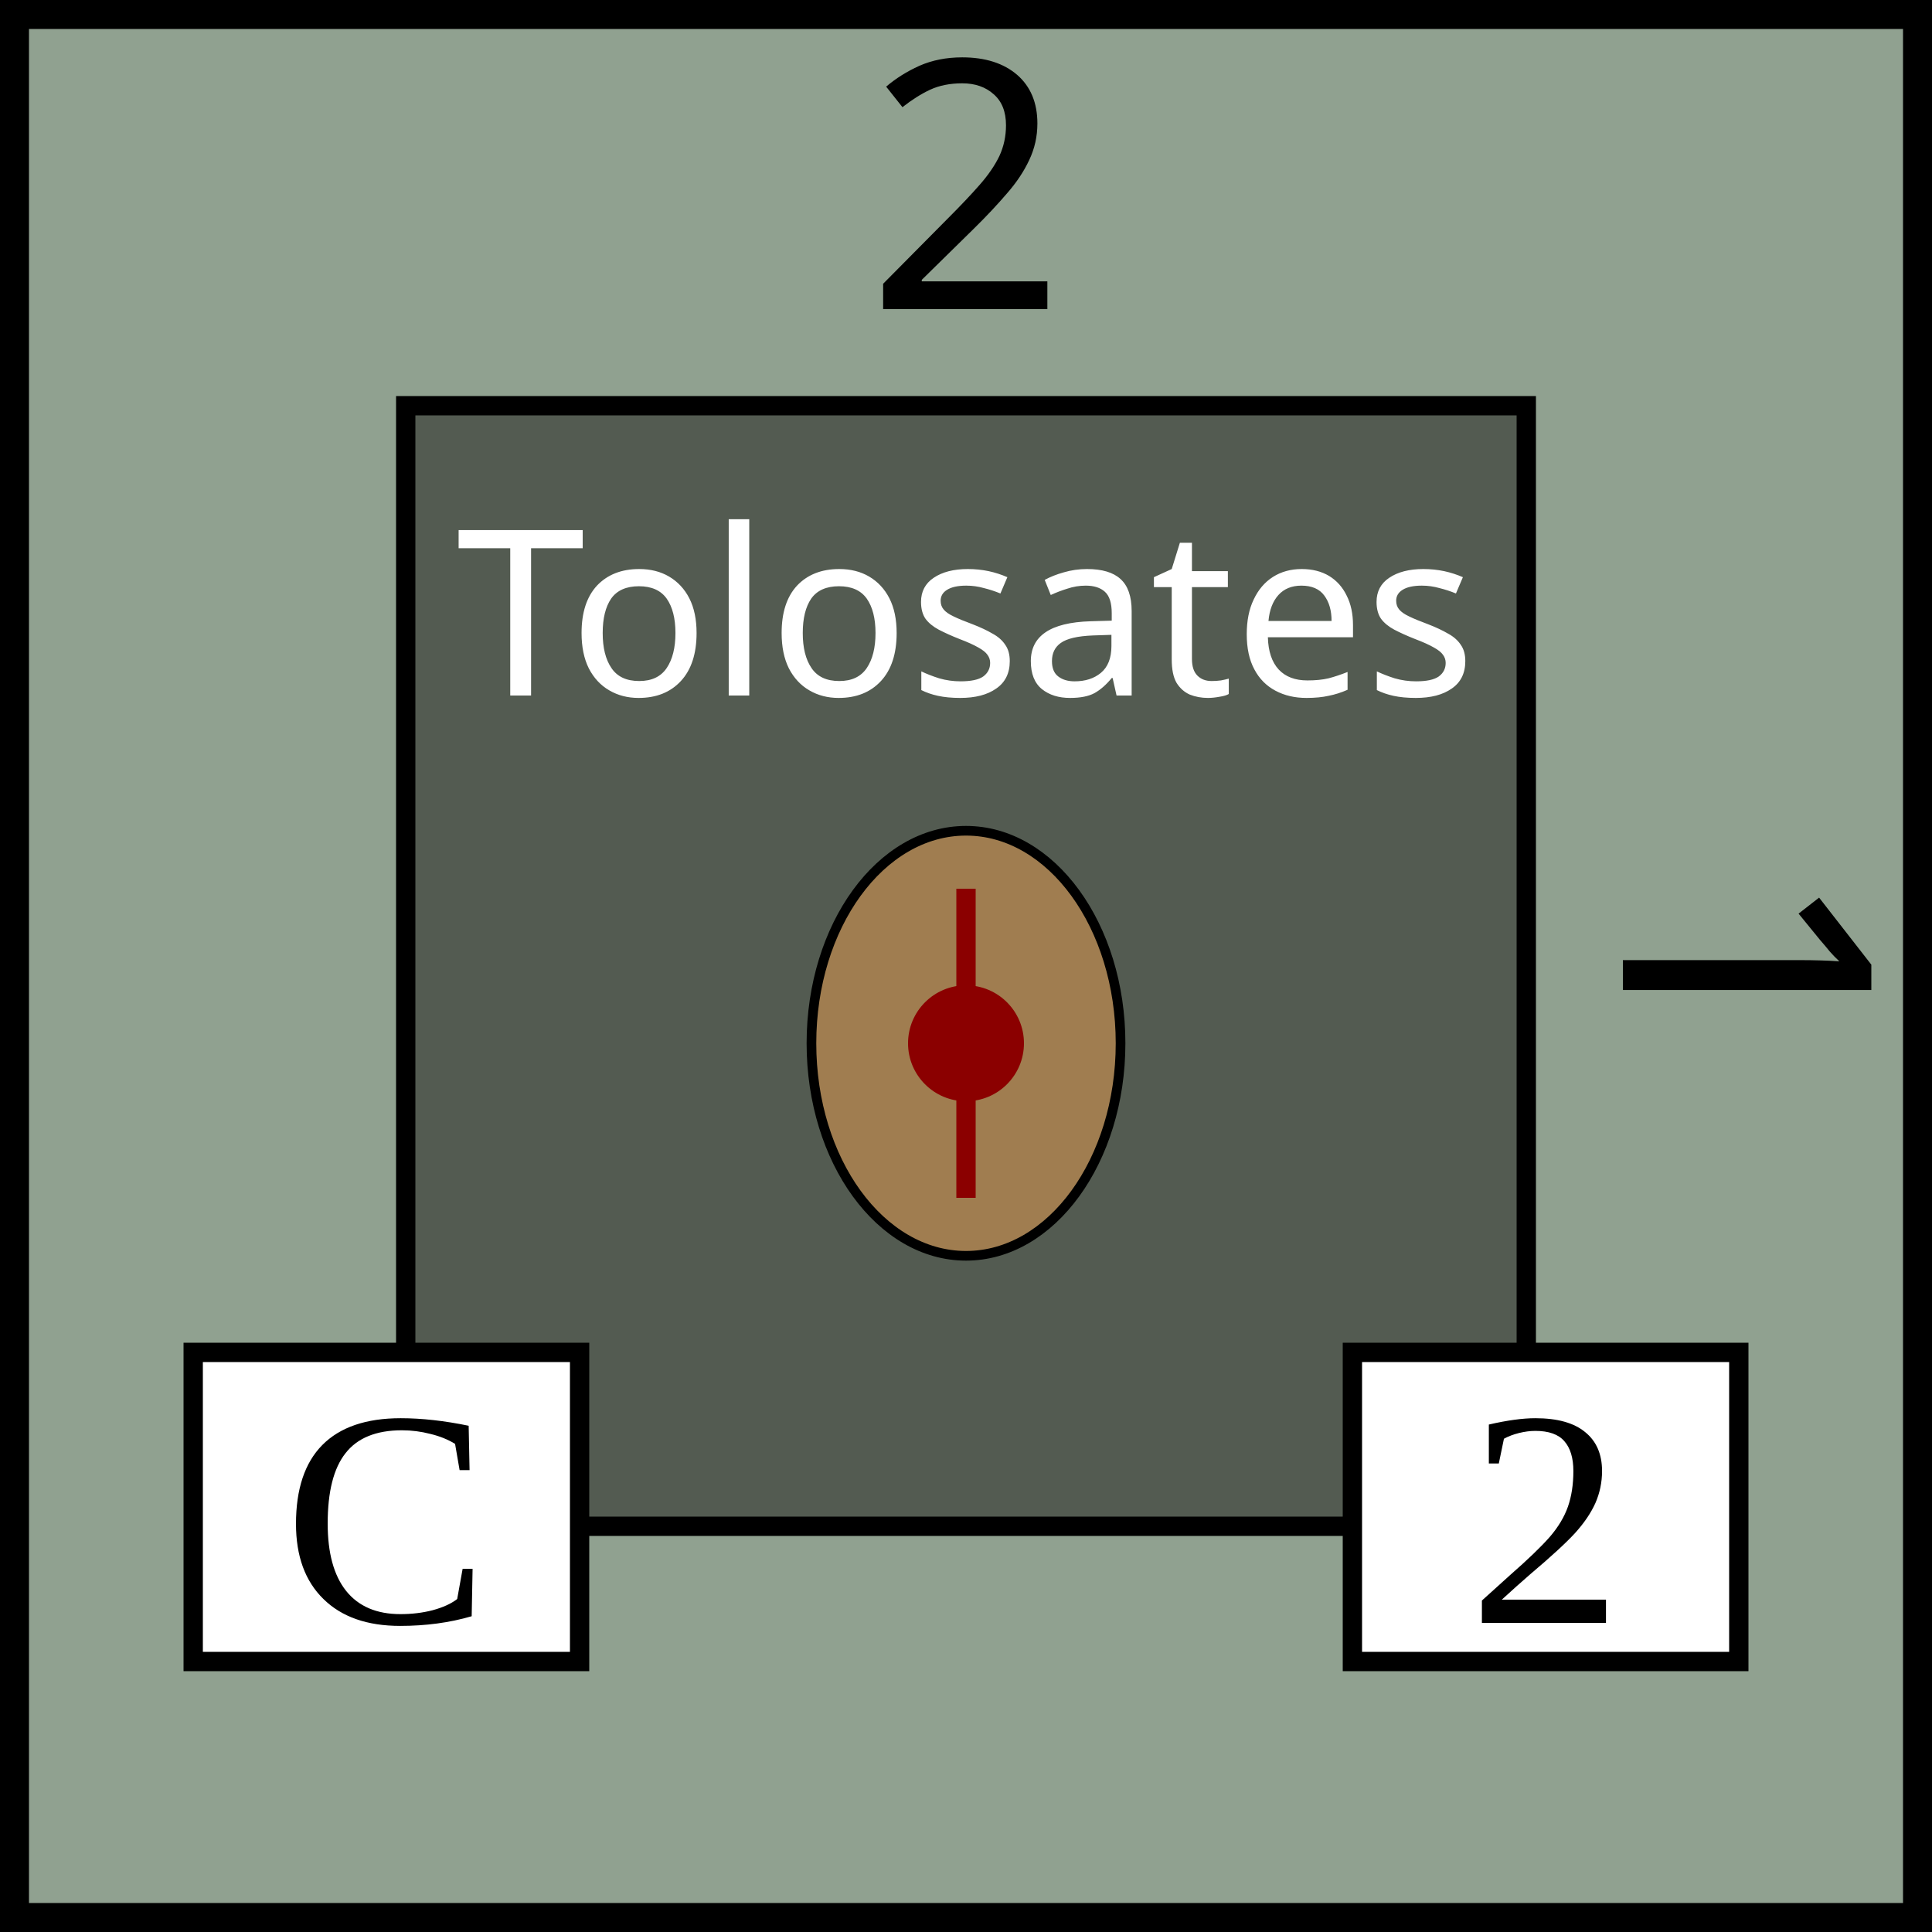
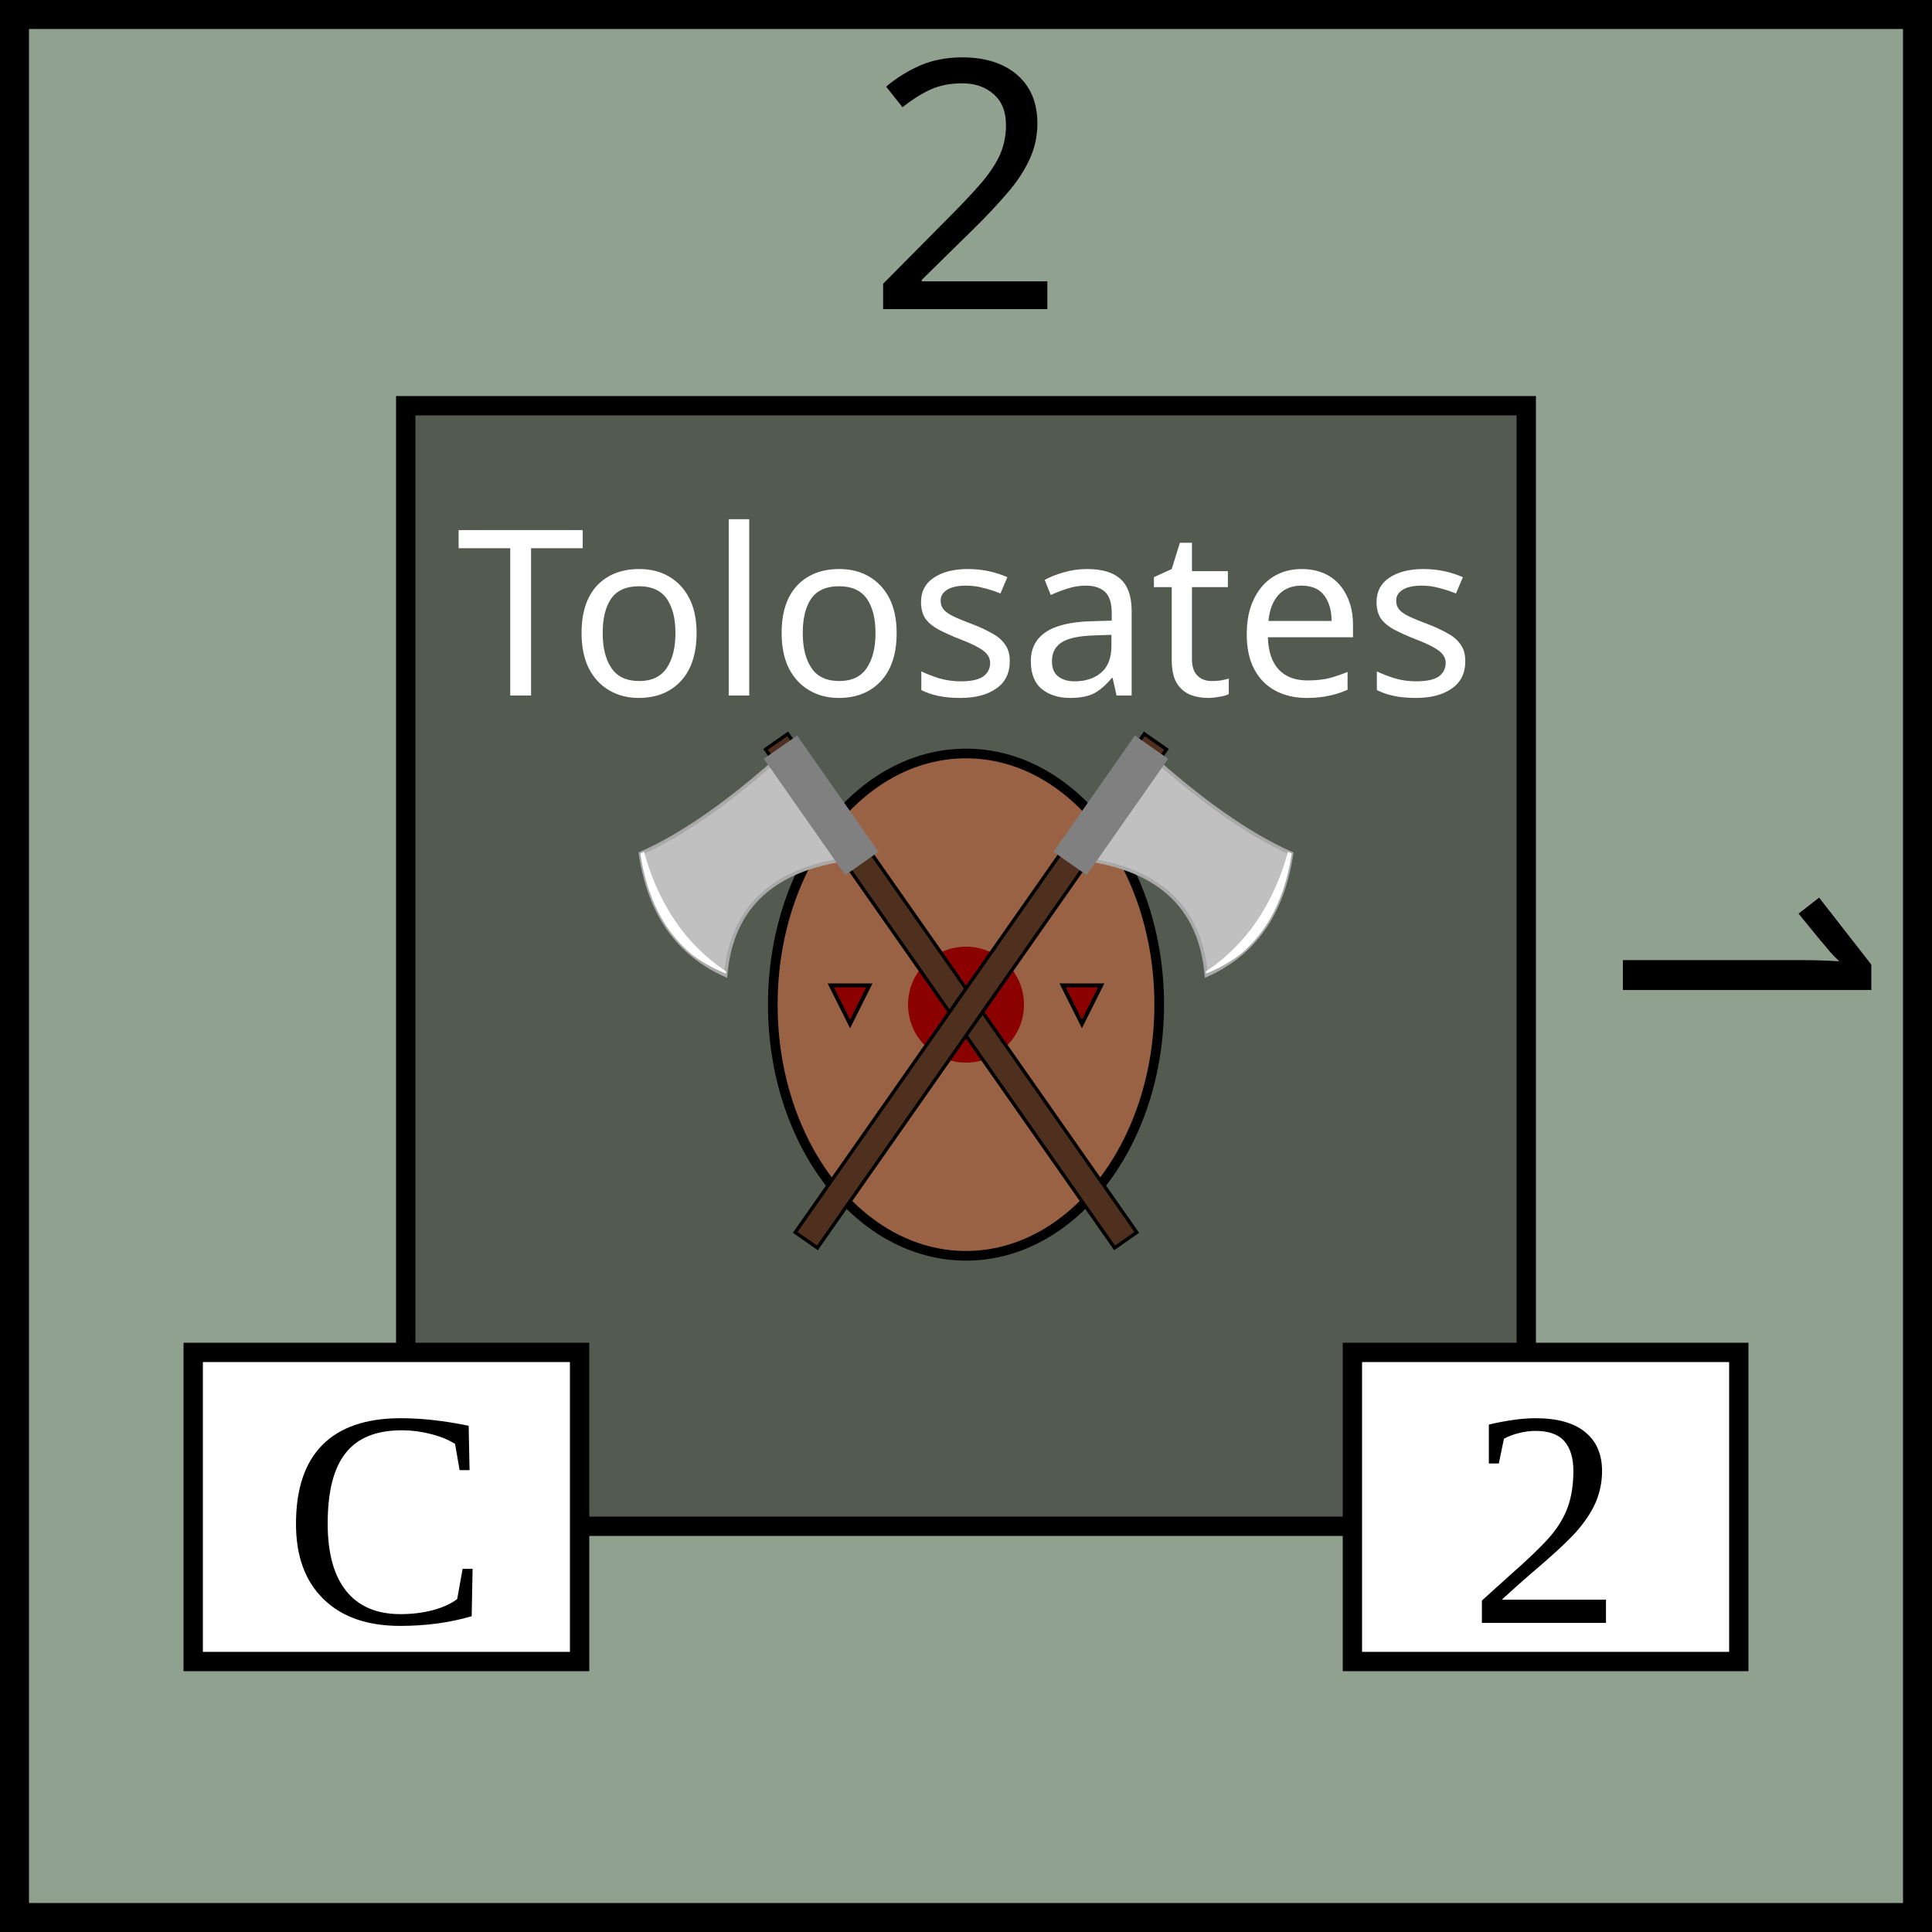
<svg xmlns="http://www.w3.org/2000/svg" viewBox="0 0 100 100" width="100" height="100">
+   <defs>
+     <clipPath id="axe-blade-clip">
+       <path d="           M 50 6           Q 34 8 24 6           Q 18 18 24 28           Q 34 16 50 25         " />
+     </clipPath>
+   </defs>
  <rect id="background" fill="rgb(144,161,144)" height="100" width="100" stroke="black" stroke-width="3" />
  <g id="tribe" text-anchor="middle" font-size="12" font-family="Papyrus">
    <rect x="21" y="21" width="58" height="58" fill="rgb(83,91,81)" stroke="black" />
    <text x="50" y="36" fill="white">Tolosates</text>
-     <ellipse id="shield" cx="50" cy="54" rx="8" ry="11" fill="rgb(160,125,80)" stroke="black" stroke-width="0.5" />
-     <circle cx="50" cy="54" r="3" fill="darkred" />
-     <line x1="50" y1="46" x2="50" y2="62" stroke="darkred" />
+     <ellipse id="shield" cx="50" cy="52" rx="10" ry="13" fill="#996244" stroke="black" stroke-width="0.5" />
+     <circle cx="50" cy="52" r="3" fill="darkred" />
+     <polygon points="43,51 44,53 45,51" fill="darkred" stroke="black" stroke-width="0.2" />
+     <polygon points="55,51 56,53 57,51" fill="darkred" stroke="black" stroke-width="0.2" />
  </g>
+   <g id="axe" transform="scale(0.35) rotate(-35,250,-46)">
+     <rect id="axe-handle" x="48" y="4" width="4" height="90" fill="#4f301f" stroke="black" stroke-width="0.5" />
+     <path id="axe-blade" d="         M 50 6         Q 34 8 24 6         Q 18 18 24 28         Q 34 16 50 25       " fill="silver" stroke="darkgrey" stroke-width="0.5" />
+     <path id="axe-blade-edge" d="         M 24 5         Q 17 18 25 29         Q 20 18 25 5         Z       " fill="white" clip-path="url(#axe-blade-clip)" />
+     <rect id="blade-base" x="47" y="5" width="6" height="21" fill="grey" />
+   </g>
+   <use href="#axe" transform="scale(-1,1) translate(-100,0)" />
  <g id="attributes" text-anchor="middle" font-size="16">
    <rect id="initiative" x="10" y="70" height="16" width="20" fill="white" stroke="black" />
    <text x="20" y="84">C</text>
    <rect id="firepower" x="70" y="70" height="16" width="20" fill="white" stroke="black" />
    <text x="80" y="84">2</text>
  </g>
  <g id="strength" text-anchor="middle" font-family="Papyrus" font-size="18">
    <text x="50" y="16">2</text>
    <text x="50" y="16" transform="rotate(90,50,50)">1</text>
  </g>
</svg>
